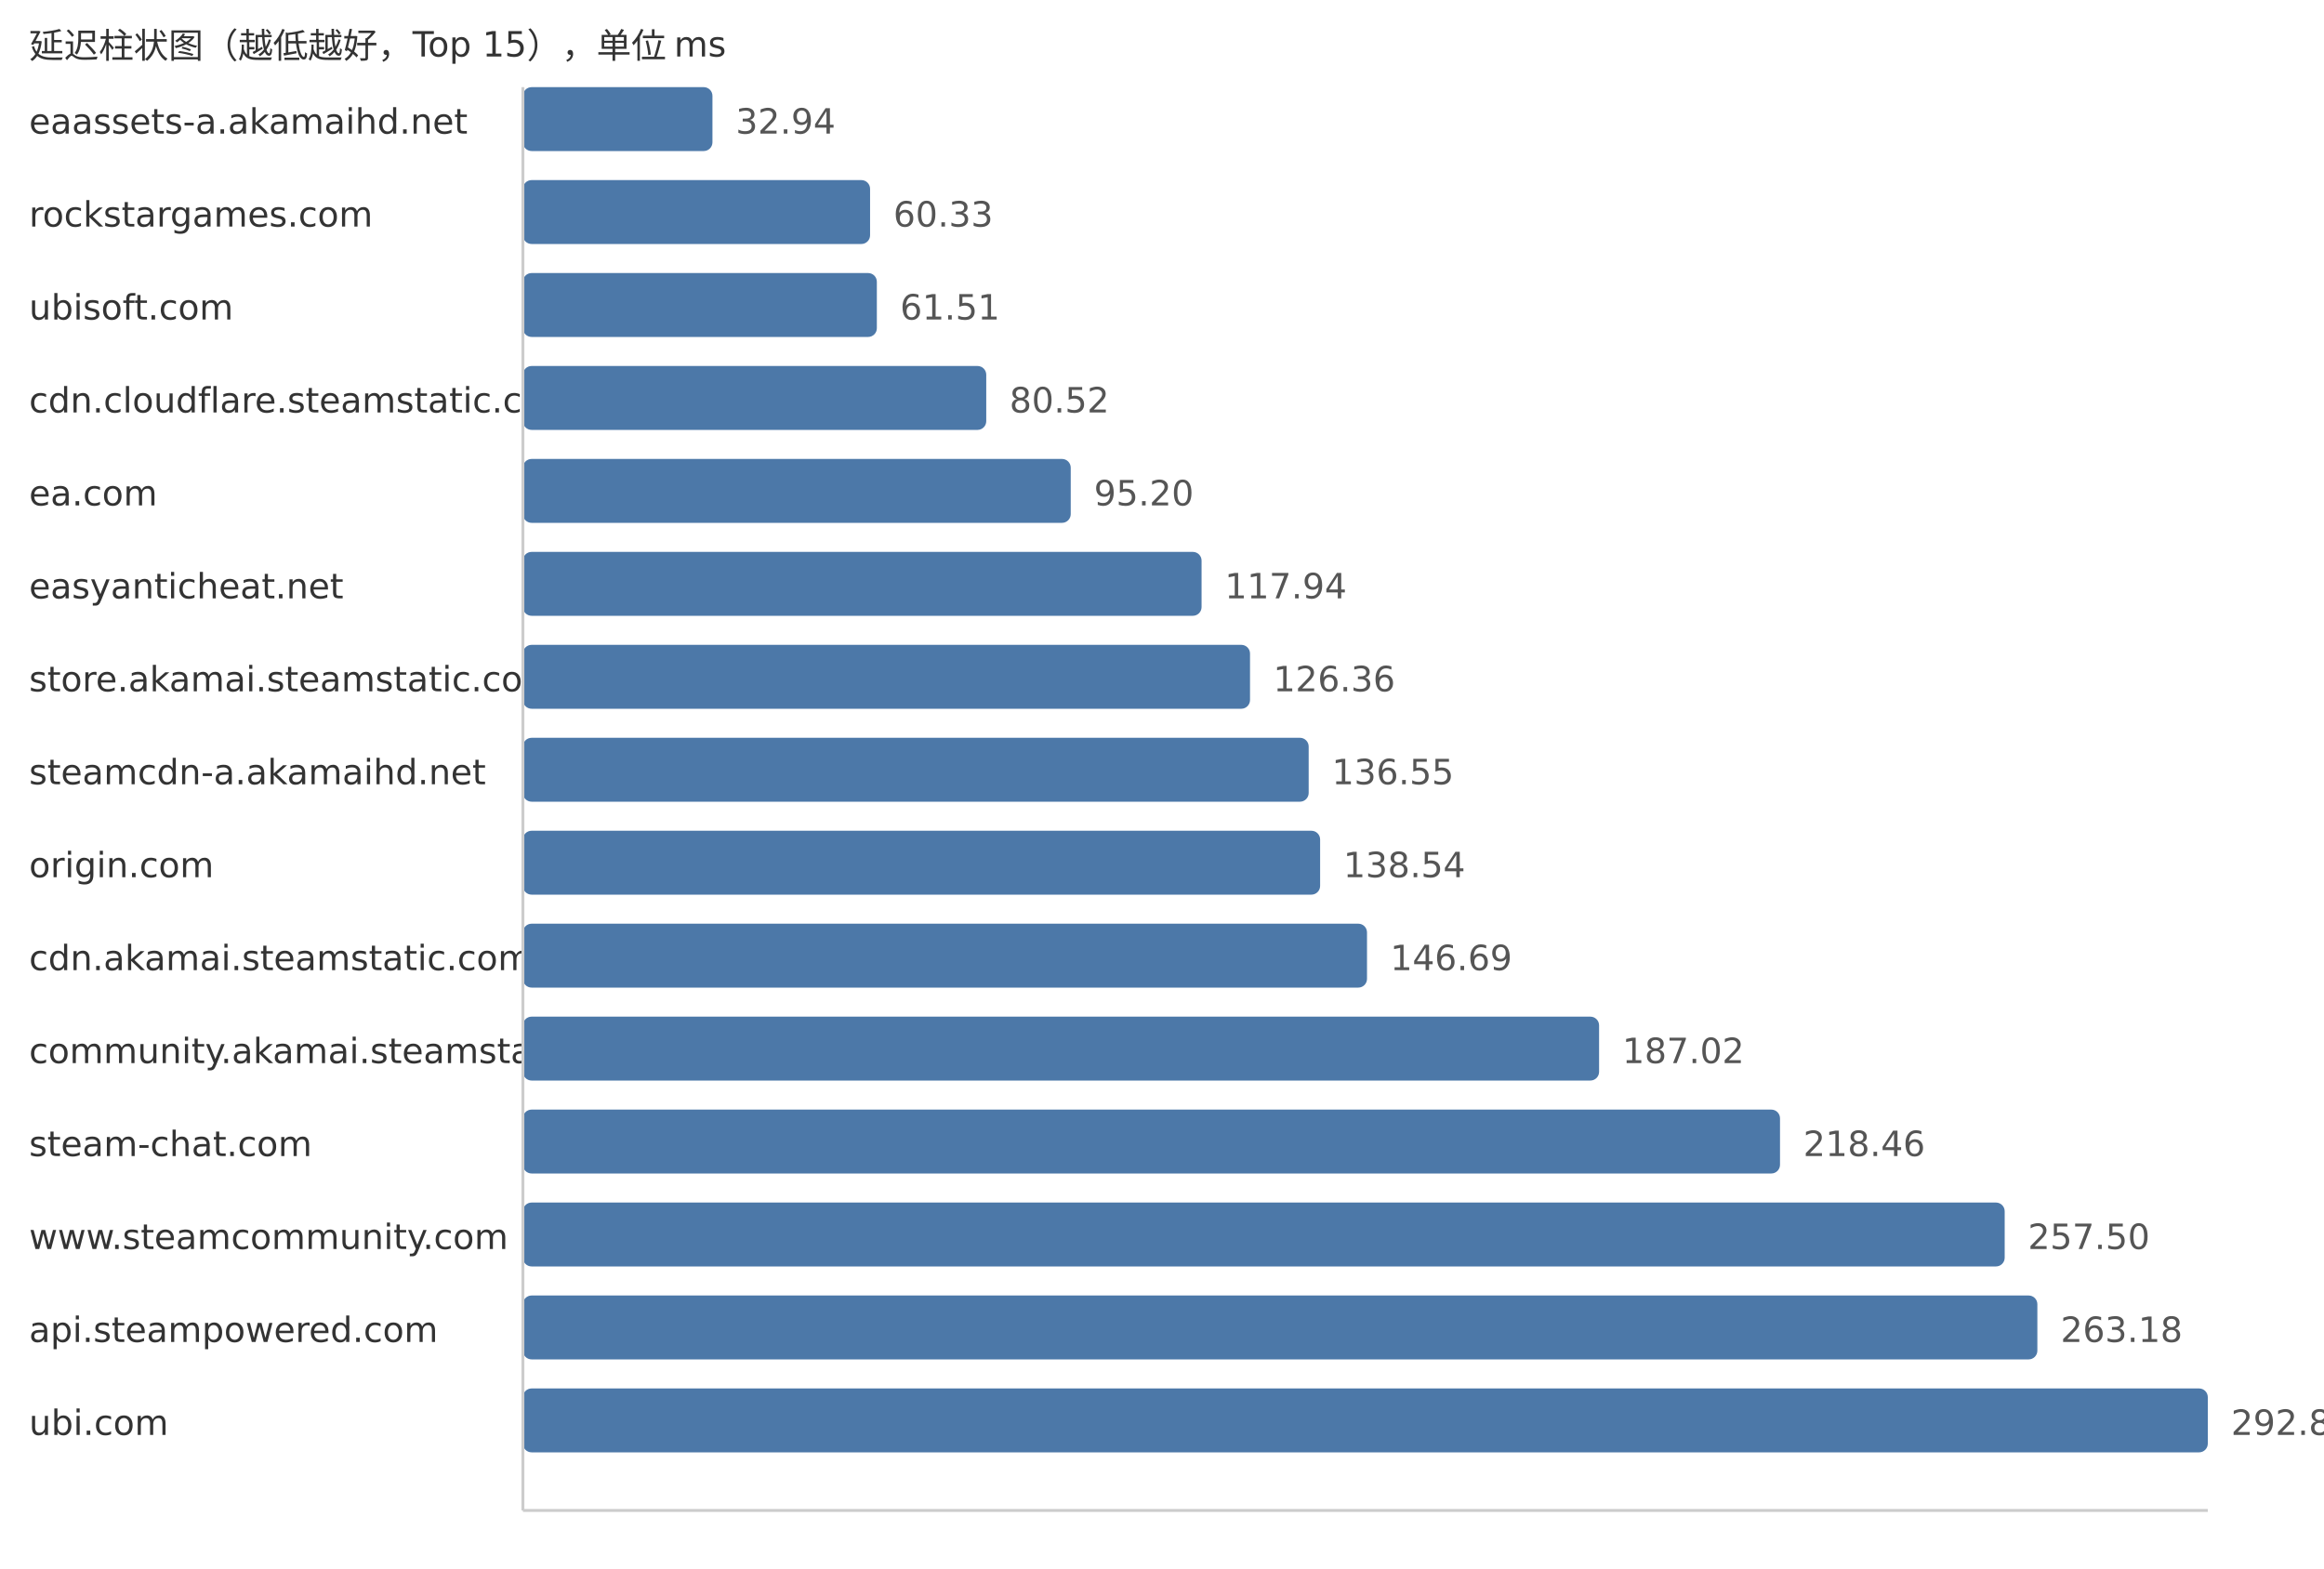
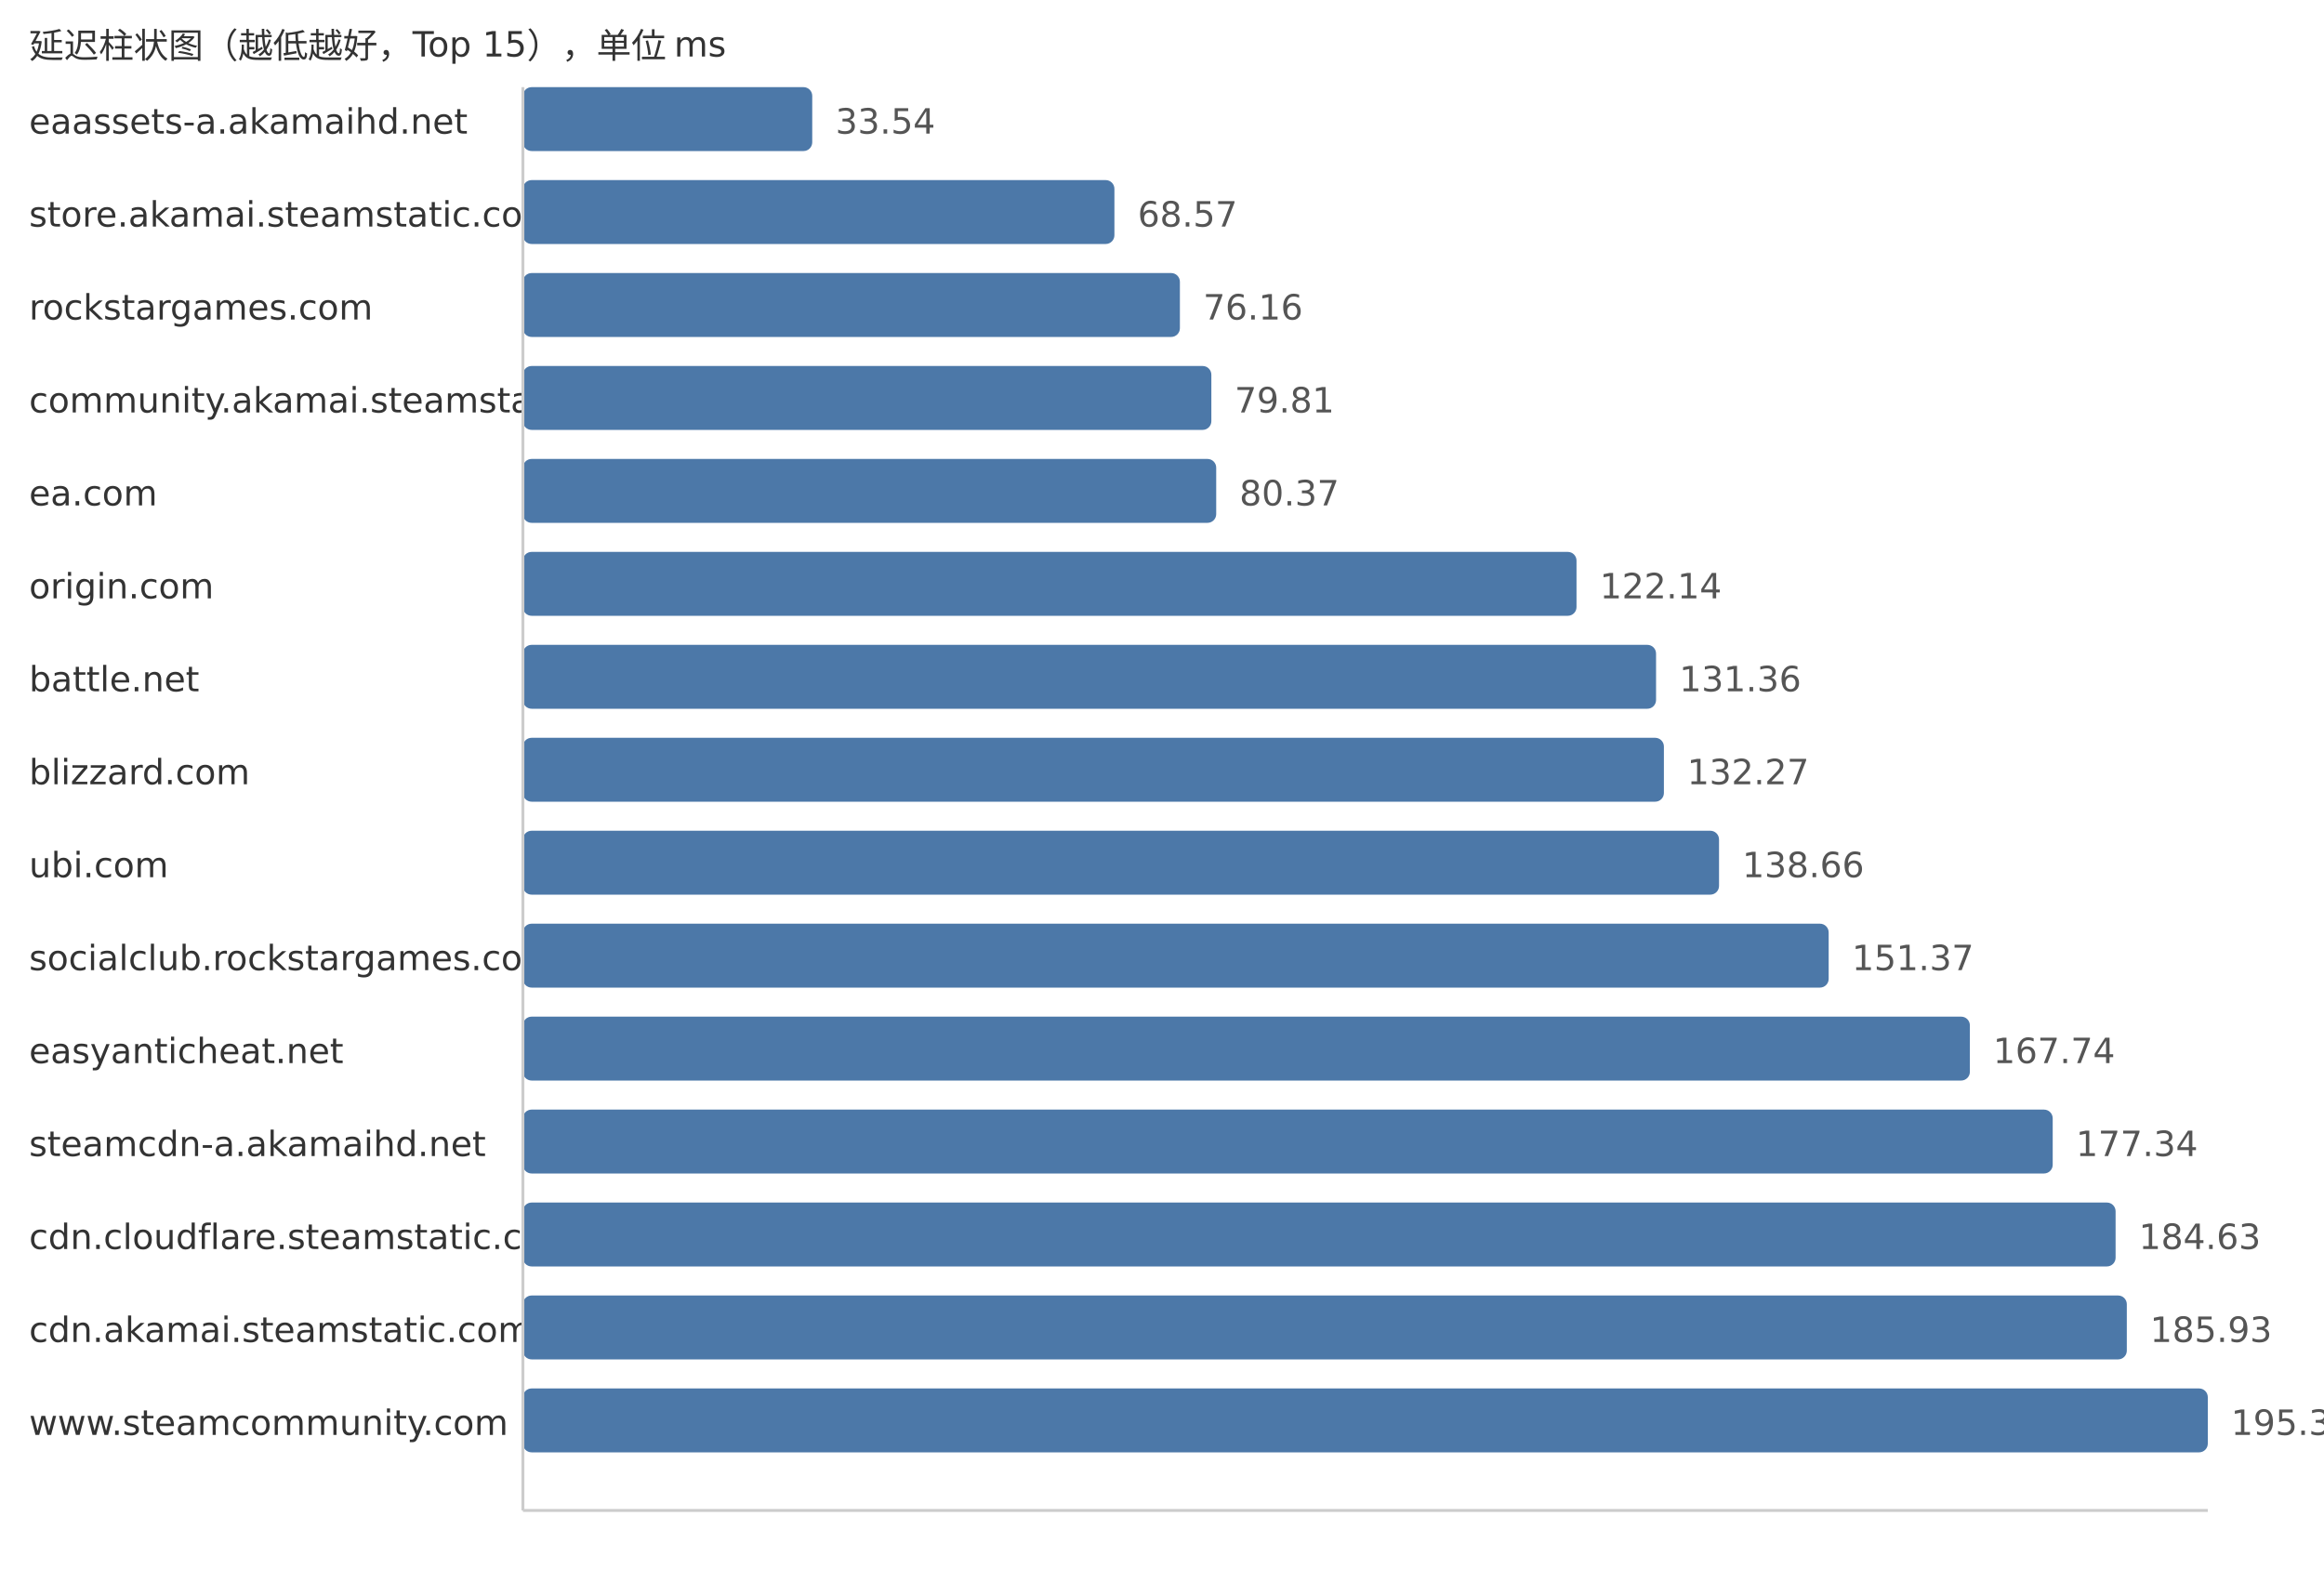
<svg xmlns="http://www.w3.org/2000/svg" width="800" height="540">
  <style> .label{font-family:DejaVu Sans,Verdana,Geneva,sans-serif;font-size:12px;fill:#333} .value{font-family:DejaVu Sans,Verdana,Geneva,sans-serif;font-size:12px;fill:#555} </style>
  <text x="10" y="20" class="label">延迟柱状图（越低越好，Top 15），单位 ms</text>
  <text x="10" y="46" class="label">eaassets-a.akamaihd.net</text>
-   <rect x="180" y="30" width="65.25" height="22" fill="#4c78a8" rx="3" />
-   <text x="253.25" y="46" class="value">32.94</text>
-   <text x="10" y="78" class="label">rockstargames.com</text>
-   <rect x="180" y="62" width="119.51" height="22" fill="#4c78a8" rx="3" />
-   <text x="307.51" y="78" class="value">60.33</text>
-   <text x="10" y="110" class="label">ubisoft.com</text>
-   <rect x="180" y="94" width="121.84" height="22" fill="#4c78a8" rx="3" />
-   <text x="309.84" y="110" class="value">61.51</text>
-   <text x="10" y="142" class="label">cdn.cloudflare.steamstatic.com</text>
-   <rect x="180" y="126" width="159.5" height="22" fill="#4c78a8" rx="3" />
-   <text x="347.5" y="142" class="value">80.52</text>
+   <rect x="180" y="30" width="99.6" height="22" fill="#4c78a8" rx="3" />
+   <text x="287.6" y="46" class="value">33.54</text>
+   <text x="10" y="78" class="label">store.akamai.steamstatic.com</text>
+   <rect x="180" y="62" width="203.62" height="22" fill="#4c78a8" rx="3" />
+   <text x="391.62" y="78" class="value">68.57</text>
+   <text x="10" y="110" class="label">rockstargames.com</text>
+   <rect x="180" y="94" width="226.16" height="22" fill="#4c78a8" rx="3" />
+   <text x="414.16" y="110" class="value">76.16</text>
+   <text x="10" y="142" class="label">community.akamai.steamstatic.com</text>
+   <rect x="180" y="126" width="236.99" height="22" fill="#4c78a8" rx="3" />
+   <text x="424.99" y="142" class="value">79.81</text>
  <text x="10" y="174" class="label">ea.com</text>
-   <rect x="180" y="158" width="188.58" height="22" fill="#4c78a8" rx="3" />
-   <text x="376.58" y="174" class="value">95.20</text>
-   <text x="10" y="206" class="label">easyanticheat.net</text>
-   <rect x="180" y="190" width="233.62" height="22" fill="#4c78a8" rx="3" />
-   <text x="421.62" y="206" class="value">117.94</text>
-   <text x="10" y="238" class="label">store.akamai.steamstatic.com</text>
-   <rect x="180" y="222" width="250.3" height="22" fill="#4c78a8" rx="3" />
-   <text x="438.3" y="238" class="value">126.36</text>
-   <text x="10" y="270" class="label">steamcdn-a.akamaihd.net</text>
-   <rect x="180" y="254" width="270.49" height="22" fill="#4c78a8" rx="3" />
-   <text x="458.49" y="270" class="value">136.55</text>
-   <text x="10" y="302" class="label">origin.com</text>
-   <rect x="180" y="286" width="274.43" height="22" fill="#4c78a8" rx="3" />
-   <text x="462.43" y="302" class="value">138.54</text>
-   <text x="10" y="334" class="label">cdn.akamai.steamstatic.com</text>
-   <rect x="180" y="318" width="290.57" height="22" fill="#4c78a8" rx="3" />
-   <text x="478.57" y="334" class="value">146.69</text>
-   <text x="10" y="366" class="label">community.akamai.steamstatic.com</text>
-   <rect x="180" y="350" width="370.46" height="22" fill="#4c78a8" rx="3" />
-   <text x="558.46" y="366" class="value">187.02</text>
-   <text x="10" y="398" class="label">steam-chat.com</text>
-   <rect x="180" y="382" width="432.74" height="22" fill="#4c78a8" rx="3" />
-   <text x="620.74" y="398" class="value">218.46</text>
-   <text x="10" y="430" class="label">www.steamcommunity.com</text>
-   <rect x="180" y="414" width="510.08" height="22" fill="#4c78a8" rx="3" />
-   <text x="698.08" y="430" class="value">257.50</text>
-   <text x="10" y="462" class="label">api.steampowered.com</text>
-   <rect x="180" y="446" width="521.33" height="22" fill="#4c78a8" rx="3" />
-   <text x="709.33" y="462" class="value">263.18</text>
-   <text x="10" y="494" class="label">ubi.com</text>
+   <rect x="180" y="158" width="238.66" height="22" fill="#4c78a8" rx="3" />
+   <text x="426.66" y="174" class="value">80.37</text>
+   <text x="10" y="206" class="label">origin.com</text>
+   <rect x="180" y="190" width="362.69" height="22" fill="#4c78a8" rx="3" />
+   <text x="550.69" y="206" class="value">122.14</text>
+   <text x="10" y="238" class="label">battle.net</text>
+   <rect x="180" y="222" width="390.07" height="22" fill="#4c78a8" rx="3" />
+   <text x="578.07" y="238" class="value">131.36</text>
+   <text x="10" y="270" class="label">blizzard.com</text>
+   <rect x="180" y="254" width="392.77" height="22" fill="#4c78a8" rx="3" />
+   <text x="580.77" y="270" class="value">132.27</text>
+   <text x="10" y="302" class="label">ubi.com</text>
+   <rect x="180" y="286" width="411.75" height="22" fill="#4c78a8" rx="3" />
+   <text x="599.75" y="302" class="value">138.66</text>
+   <text x="10" y="334" class="label">socialclub.rockstargames.com</text>
+   <rect x="180" y="318" width="449.49" height="22" fill="#4c78a8" rx="3" />
+   <text x="637.49" y="334" class="value">151.37</text>
+   <text x="10" y="366" class="label">easyanticheat.net</text>
+   <rect x="180" y="350" width="498.1" height="22" fill="#4c78a8" rx="3" />
+   <text x="686.1" y="366" class="value">167.74</text>
+   <text x="10" y="398" class="label">steamcdn-a.akamaihd.net</text>
+   <rect x="180" y="382" width="526.61" height="22" fill="#4c78a8" rx="3" />
+   <text x="714.61" y="398" class="value">177.34</text>
+   <text x="10" y="430" class="label">cdn.cloudflare.steamstatic.com</text>
+   <rect x="180" y="414" width="548.26" height="22" fill="#4c78a8" rx="3" />
+   <text x="736.26" y="430" class="value">184.63</text>
+   <text x="10" y="462" class="label">cdn.akamai.steamstatic.com</text>
+   <rect x="180" y="446" width="552.12" height="22" fill="#4c78a8" rx="3" />
+   <text x="740.12" y="462" class="value">185.93</text>
+   <text x="10" y="494" class="label">www.steamcommunity.com</text>
  <rect x="180" y="478" width="580.0" height="22" fill="#4c78a8" rx="3" />
-   <text x="768.0" y="494" class="value">292.80</text>
+   <text x="768.0" y="494" class="value">195.32</text>
  <line x1="180" y1="30" x2="180" y2="520" stroke="#ccc" />
  <line x1="180" y1="520" x2="760" y2="520" stroke="#ccc" />
</svg>
